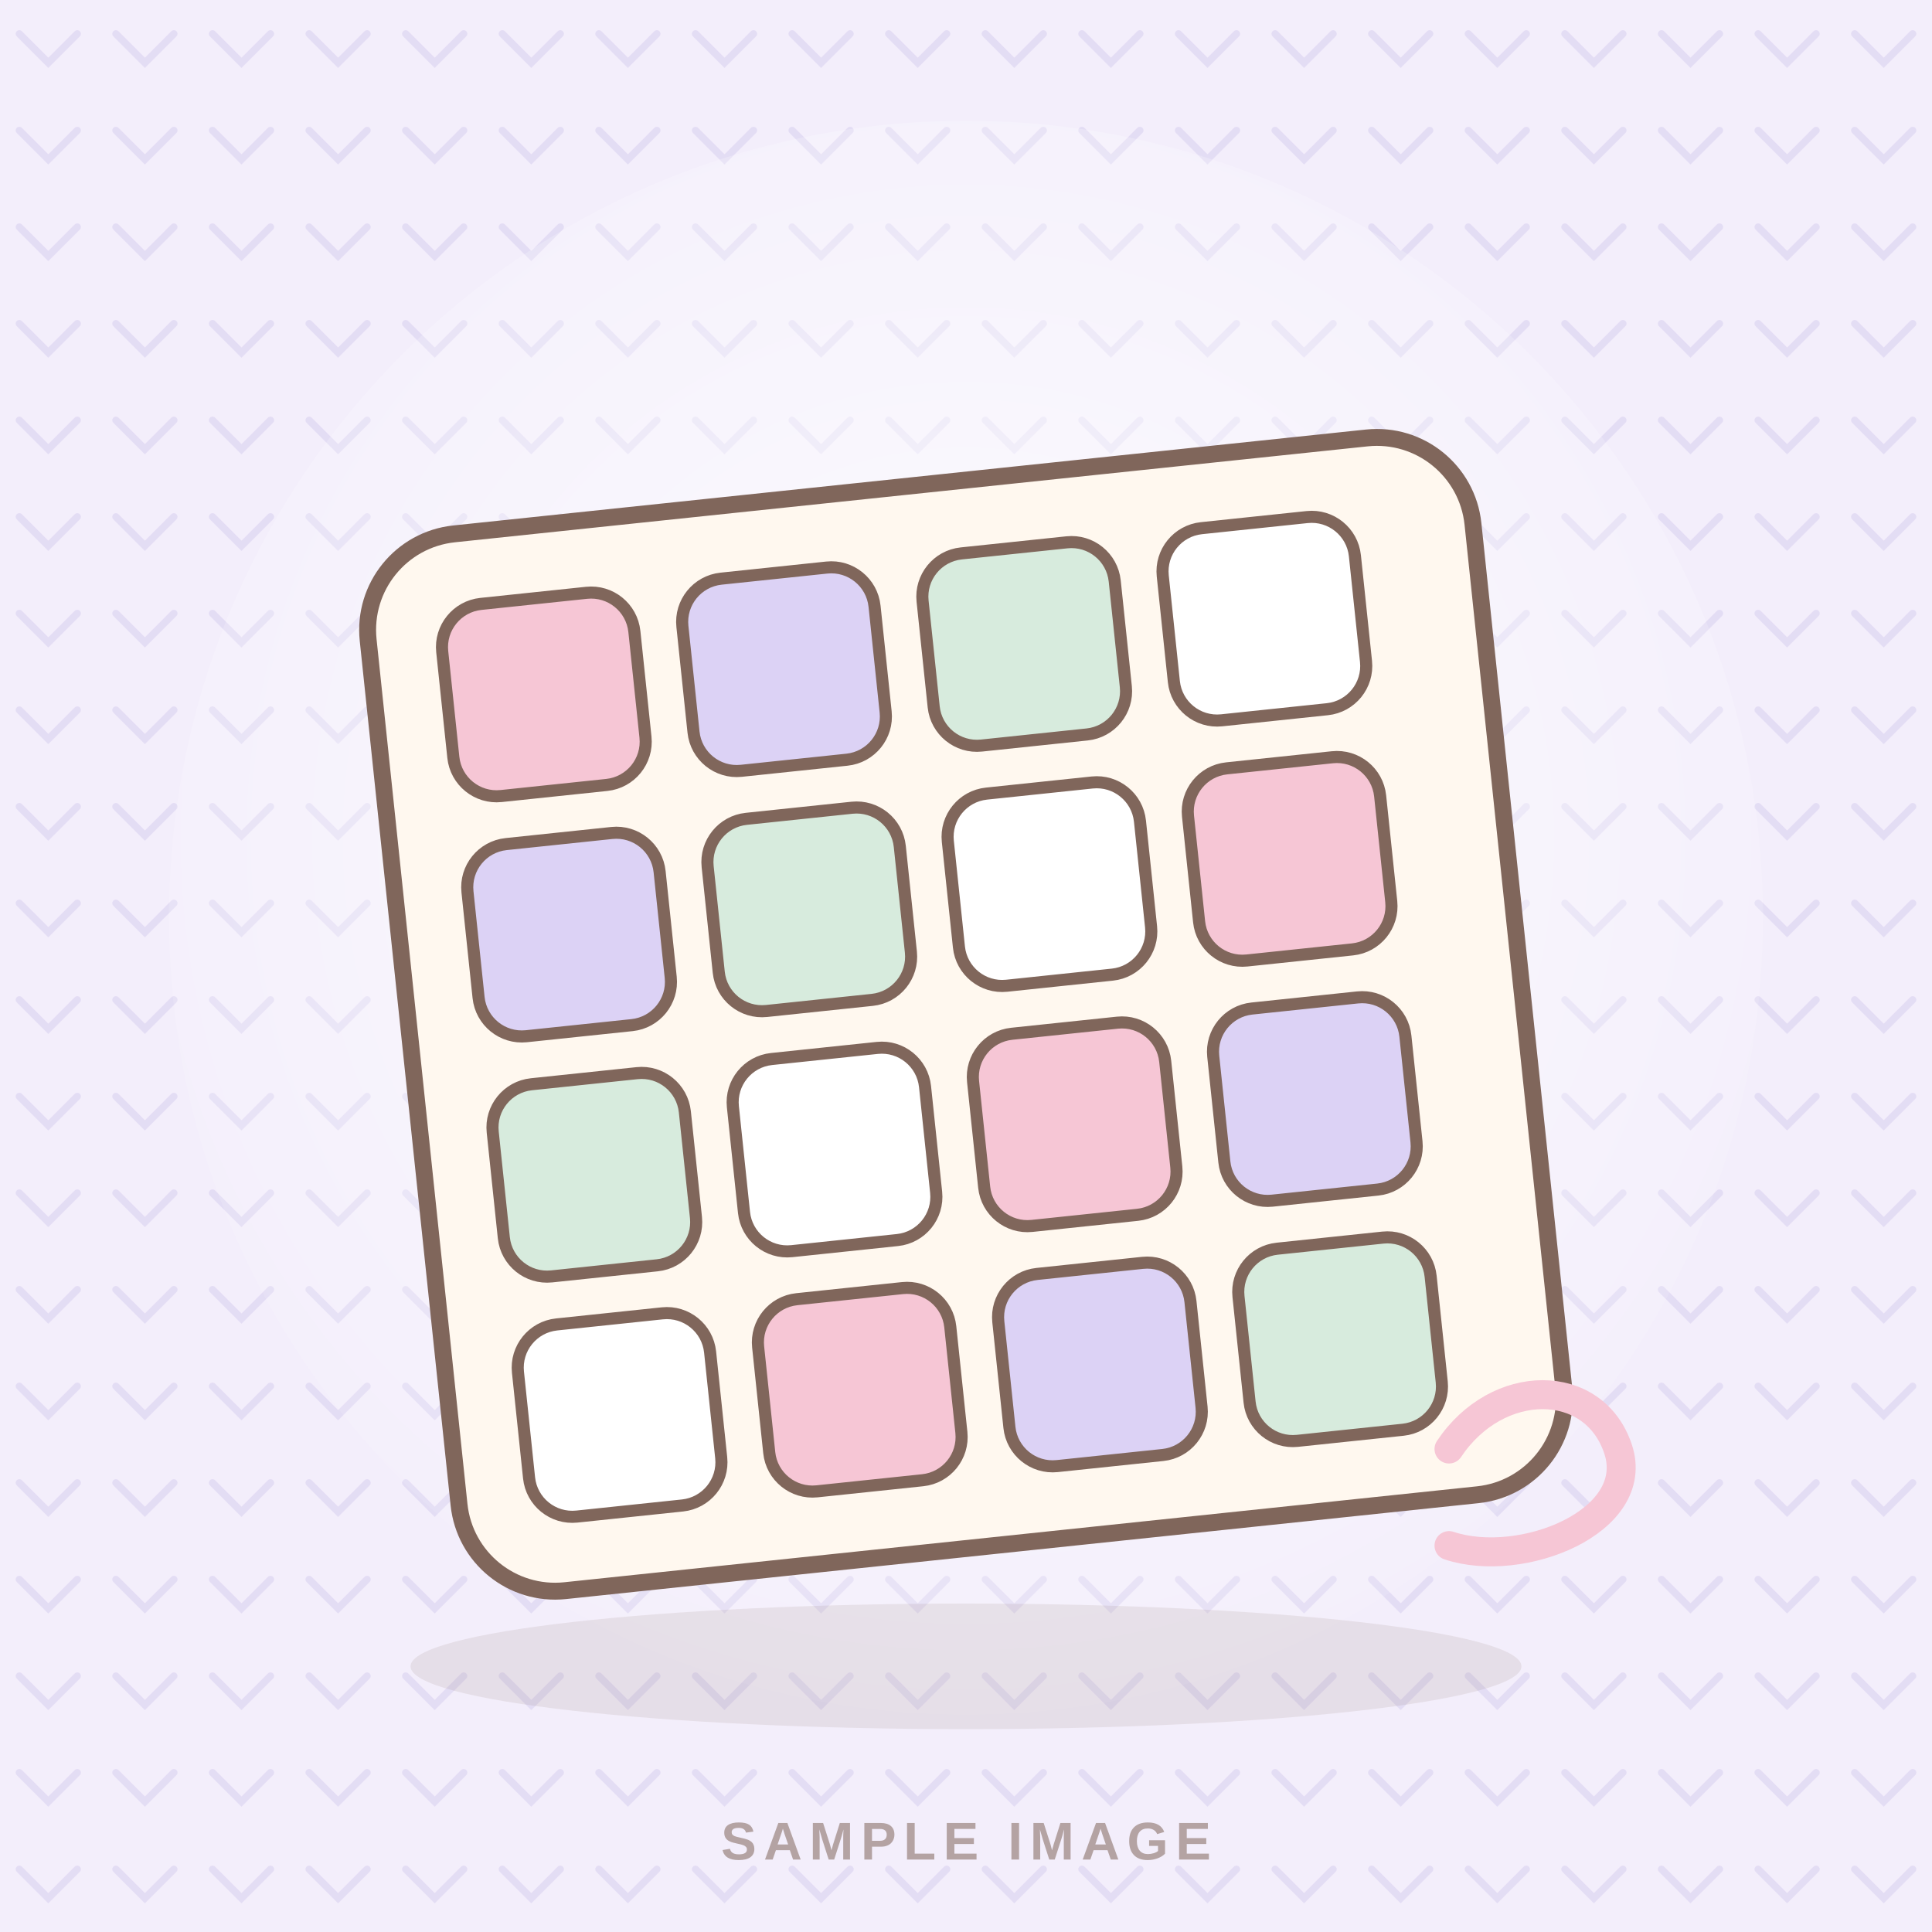
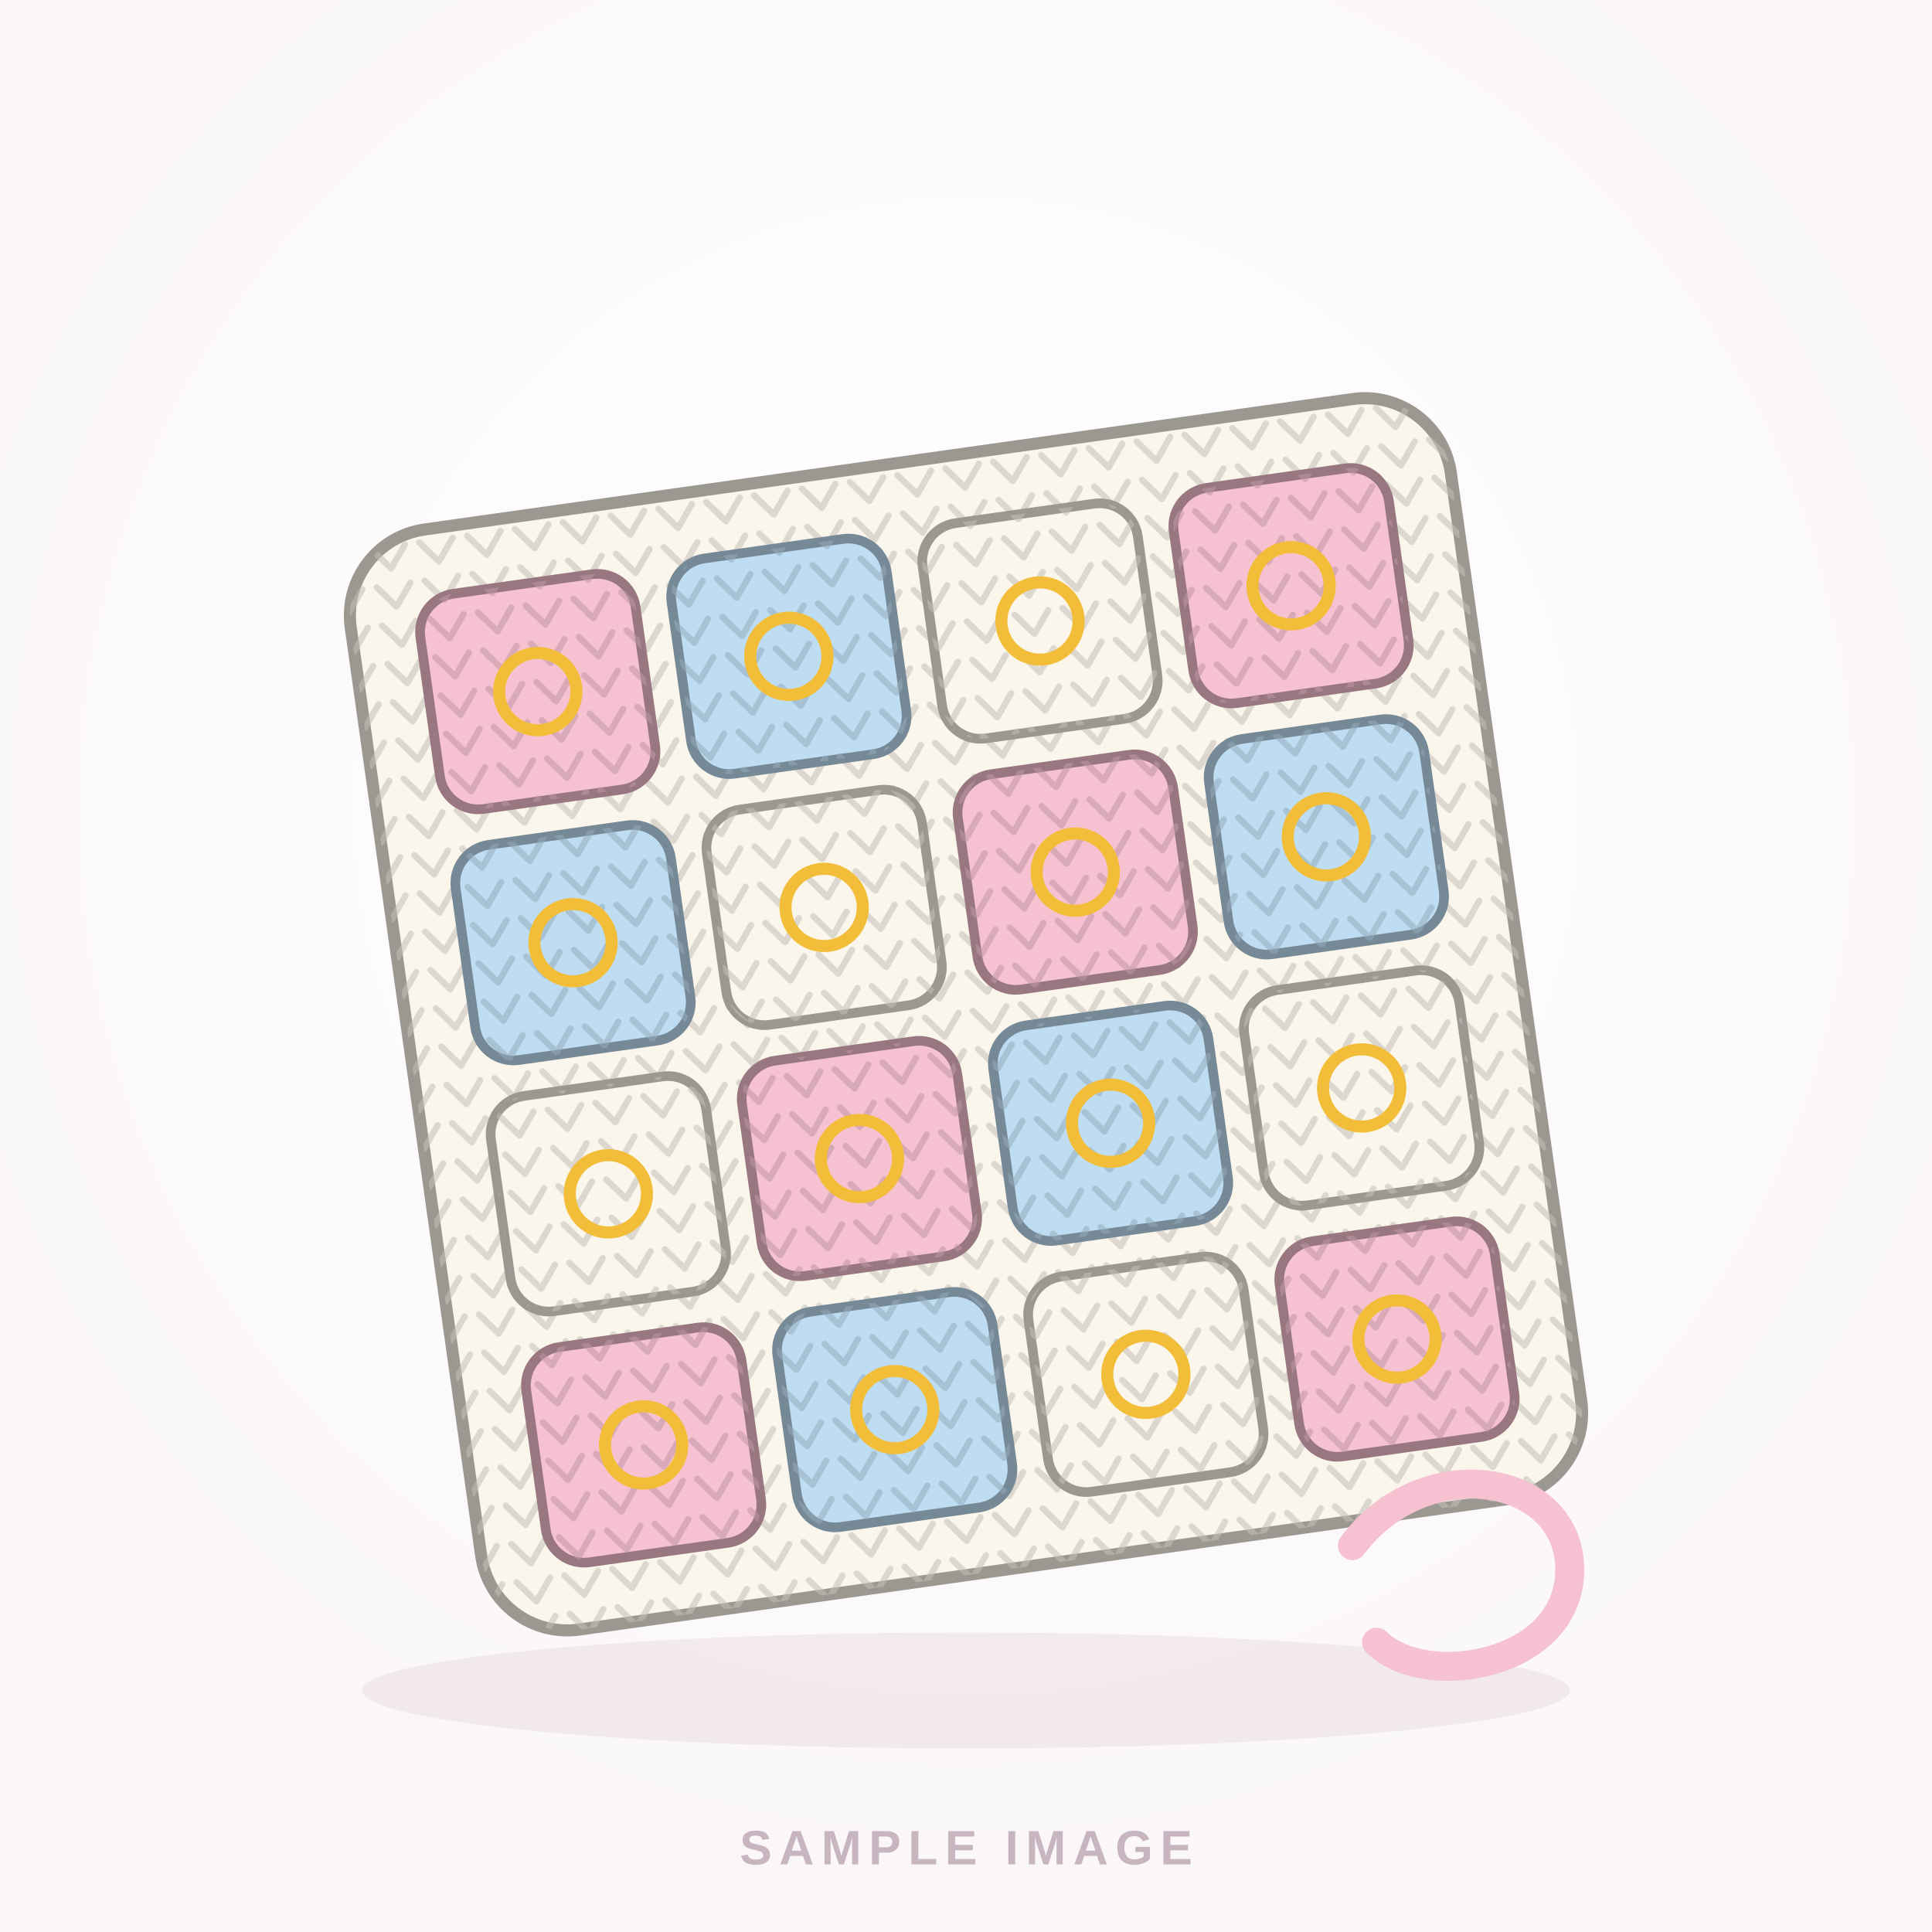
- <svg xmlns="http://www.w3.org/2000/svg" viewBox="0 0 800 800" role="img" aria-label="Crochet baby blanket (placeholder illustration)">
+ <svg xmlns="http://www.w3.org/2000/svg" viewBox="0 0 800 800" role="img" aria-label="Crochet baby blanket (sample illustration)">
  <defs>
-     <pattern id="k" width="40" height="40" patternUnits="userSpaceOnUse">
-       <path d="M8 14 L20 26 L32 14" fill="none" stroke="#C7BCE8" stroke-width="3" stroke-linecap="round" opacity=".35" />
+     <radialGradient id="bg" cx="50%" cy="42%" r="70%">
+       <stop offset="0" stop-color="#FFFFFF" />
+       <stop offset="1" stop-color="#FAF5F7" />
+     </radialGradient>
+     <pattern id="pvFBF6EC" width="20" height="16" patternUnits="userSpaceOnUse">
+       <path d="M3 3 L10 12 L17 3" fill="none" stroke="#C3BFB8" stroke-width="2.6" stroke-linecap="round" stroke-linejoin="round" opacity=".55" />
    </pattern>
-     <radialGradient id="g" cx="50%" cy="45%" r="60%">
-       <stop offset="0" stop-color="#fff" stop-opacity=".85" />
-       <stop offset="1" stop-color="#fff" stop-opacity="0" />
-     </radialGradient>
+     <pattern id="pvF6C1D1" width="20" height="16" patternUnits="userSpaceOnUse">
+       <path d="M3 3 L10 12 L17 3" fill="none" stroke="#BF96A3" stroke-width="2.6" stroke-linecap="round" stroke-linejoin="round" opacity=".55" />
+     </pattern>
+     <pattern id="pvBFDDF2" width="20" height="16" patternUnits="userSpaceOnUse">
+       <path d="M3 3 L10 12 L17 3" fill="none" stroke="#94ACBC" stroke-width="2.6" stroke-linecap="round" stroke-linejoin="round" opacity=".55" />
+     </pattern>
  </defs>
-   <rect width="800" height="800" fill="#F3EEFB" />
-   <rect width="800" height="800" fill="url(#k)" />
-   <circle cx="400" cy="380" r="330" fill="url(#g)" />
-   <ellipse cx="400" cy="690" rx="230" ry="26" fill="#80665B" opacity=".12" />
-   <g stroke="#80665B" stroke-width="7" stroke-linecap="round" stroke-linejoin="round">
-     <g transform="rotate(-6 400 420)">
-       <rect x="170" y="200" width="460" height="440" rx="40" fill="#FFF8EF" />
-       <rect x="200" y="230" width="80" height="80" rx="18" fill="#F6C6D5" stroke-width="5" />
-       <rect x="300" y="230" width="80" height="80" rx="18" fill="#DCD2F5" stroke-width="5" />
-       <rect x="400" y="230" width="80" height="80" rx="18" fill="#D7EBDD" stroke-width="5" />
-       <rect x="500" y="230" width="80" height="80" rx="18" fill="#FFFFFF" stroke-width="5" />
-       <rect x="200" y="330" width="80" height="80" rx="18" fill="#DCD2F5" stroke-width="5" />
-       <rect x="300" y="330" width="80" height="80" rx="18" fill="#D7EBDD" stroke-width="5" />
-       <rect x="400" y="330" width="80" height="80" rx="18" fill="#FFFFFF" stroke-width="5" />
-       <rect x="500" y="330" width="80" height="80" rx="18" fill="#F6C6D5" stroke-width="5" />
-       <rect x="200" y="430" width="80" height="80" rx="18" fill="#D7EBDD" stroke-width="5" />
-       <rect x="300" y="430" width="80" height="80" rx="18" fill="#FFFFFF" stroke-width="5" />
-       <rect x="400" y="430" width="80" height="80" rx="18" fill="#F6C6D5" stroke-width="5" />
-       <rect x="500" y="430" width="80" height="80" rx="18" fill="#DCD2F5" stroke-width="5" />
-       <rect x="200" y="530" width="80" height="80" rx="18" fill="#FFFFFF" stroke-width="5" />
-       <rect x="300" y="530" width="80" height="80" rx="18" fill="#F6C6D5" stroke-width="5" />
-       <rect x="400" y="530" width="80" height="80" rx="18" fill="#DCD2F5" stroke-width="5" />
-       <rect x="500" y="530" width="80" height="80" rx="18" fill="#D7EBDD" stroke-width="5" />
-     </g>
-     <path d="M600 600 c20 -30 60 -30 70 0 c10 30 -40 50 -70 40" fill="none" stroke="#F6C6D5" stroke-width="12" />
+   <rect width="800" height="800" fill="url(#bg)" />
+   <ellipse cx="400" cy="700" rx="250" ry="24" fill="#6D1A46" opacity=".07" />
+   <g transform="rotate(-8 400 420)">
+     <rect x="170" y="190" width="460" height="460" rx="36" fill="#FBF6EC" stroke="#9B9892" stroke-width="5" stroke-linejoin="round" />
+     <rect x="170" y="190" width="460" height="460" rx="36" fill="url(#pvFBF6EC)" />
+     <rect x="198" y="218" width="90" height="90" rx="16" fill="#F6C1D1" stroke="#987781" stroke-width="4" stroke-linejoin="round" />
+     <rect x="198" y="218" width="90" height="90" rx="16" fill="url(#pvF6C1D1)" />
+     <circle cx="243" cy="263" r="16" fill="none" stroke="#F2BE3A" stroke-width="5" />
+     <rect x="303" y="218" width="90" height="90" rx="16" fill="#BFDDF2" stroke="#768996" stroke-width="4" stroke-linejoin="round" />
+     <rect x="303" y="218" width="90" height="90" rx="16" fill="url(#pvBFDDF2)" />
+     <circle cx="348" cy="263" r="16" fill="none" stroke="#F2BE3A" stroke-width="5" />
+     <rect x="408" y="218" width="90" height="90" rx="16" fill="#FBF6EC" stroke="#9B9892" stroke-width="4" stroke-linejoin="round" />
+     <rect x="408" y="218" width="90" height="90" rx="16" fill="url(#pvFBF6EC)" />
+     <circle cx="453" cy="263" r="16" fill="none" stroke="#F2BE3A" stroke-width="5" />
+     <rect x="513" y="218" width="90" height="90" rx="16" fill="#F6C1D1" stroke="#987781" stroke-width="4" stroke-linejoin="round" />
+     <rect x="513" y="218" width="90" height="90" rx="16" fill="url(#pvF6C1D1)" />
+     <circle cx="558" cy="263" r="16" fill="none" stroke="#F2BE3A" stroke-width="5" />
+     <rect x="198" y="323" width="90" height="90" rx="16" fill="#BFDDF2" stroke="#768996" stroke-width="4" stroke-linejoin="round" />
+     <rect x="198" y="323" width="90" height="90" rx="16" fill="url(#pvBFDDF2)" />
+     <circle cx="243" cy="368" r="16" fill="none" stroke="#F2BE3A" stroke-width="5" />
+     <rect x="303" y="323" width="90" height="90" rx="16" fill="#FBF6EC" stroke="#9B9892" stroke-width="4" stroke-linejoin="round" />
+     <rect x="303" y="323" width="90" height="90" rx="16" fill="url(#pvFBF6EC)" />
+     <circle cx="348" cy="368" r="16" fill="none" stroke="#F2BE3A" stroke-width="5" />
+     <rect x="408" y="323" width="90" height="90" rx="16" fill="#F6C1D1" stroke="#987781" stroke-width="4" stroke-linejoin="round" />
+     <rect x="408" y="323" width="90" height="90" rx="16" fill="url(#pvF6C1D1)" />
+     <circle cx="453" cy="368" r="16" fill="none" stroke="#F2BE3A" stroke-width="5" />
+     <rect x="513" y="323" width="90" height="90" rx="16" fill="#BFDDF2" stroke="#768996" stroke-width="4" stroke-linejoin="round" />
+     <rect x="513" y="323" width="90" height="90" rx="16" fill="url(#pvBFDDF2)" />
+     <circle cx="558" cy="368" r="16" fill="none" stroke="#F2BE3A" stroke-width="5" />
+     <rect x="198" y="428" width="90" height="90" rx="16" fill="#FBF6EC" stroke="#9B9892" stroke-width="4" stroke-linejoin="round" />
+     <rect x="198" y="428" width="90" height="90" rx="16" fill="url(#pvFBF6EC)" />
+     <circle cx="243" cy="473" r="16" fill="none" stroke="#F2BE3A" stroke-width="5" />
+     <rect x="303" y="428" width="90" height="90" rx="16" fill="#F6C1D1" stroke="#987781" stroke-width="4" stroke-linejoin="round" />
+     <rect x="303" y="428" width="90" height="90" rx="16" fill="url(#pvF6C1D1)" />
+     <circle cx="348" cy="473" r="16" fill="none" stroke="#F2BE3A" stroke-width="5" />
+     <rect x="408" y="428" width="90" height="90" rx="16" fill="#BFDDF2" stroke="#768996" stroke-width="4" stroke-linejoin="round" />
+     <rect x="408" y="428" width="90" height="90" rx="16" fill="url(#pvBFDDF2)" />
+     <circle cx="453" cy="473" r="16" fill="none" stroke="#F2BE3A" stroke-width="5" />
+     <rect x="513" y="428" width="90" height="90" rx="16" fill="#FBF6EC" stroke="#9B9892" stroke-width="4" stroke-linejoin="round" />
+     <rect x="513" y="428" width="90" height="90" rx="16" fill="url(#pvFBF6EC)" />
+     <circle cx="558" cy="473" r="16" fill="none" stroke="#F2BE3A" stroke-width="5" />
+     <rect x="198" y="533" width="90" height="90" rx="16" fill="#F6C1D1" stroke="#987781" stroke-width="4" stroke-linejoin="round" />
+     <rect x="198" y="533" width="90" height="90" rx="16" fill="url(#pvF6C1D1)" />
+     <circle cx="243" cy="578" r="16" fill="none" stroke="#F2BE3A" stroke-width="5" />
+     <rect x="303" y="533" width="90" height="90" rx="16" fill="#BFDDF2" stroke="#768996" stroke-width="4" stroke-linejoin="round" />
+     <rect x="303" y="533" width="90" height="90" rx="16" fill="url(#pvBFDDF2)" />
+     <circle cx="348" cy="578" r="16" fill="none" stroke="#F2BE3A" stroke-width="5" />
+     <rect x="408" y="533" width="90" height="90" rx="16" fill="#FBF6EC" stroke="#9B9892" stroke-width="4" stroke-linejoin="round" />
+     <rect x="408" y="533" width="90" height="90" rx="16" fill="url(#pvFBF6EC)" />
+     <circle cx="453" cy="578" r="16" fill="none" stroke="#F2BE3A" stroke-width="5" />
+     <rect x="513" y="533" width="90" height="90" rx="16" fill="#F6C1D1" stroke="#987781" stroke-width="4" stroke-linejoin="round" />
+     <rect x="513" y="533" width="90" height="90" rx="16" fill="url(#pvF6C1D1)" />
+     <circle cx="558" cy="578" r="16" fill="none" stroke="#F2BE3A" stroke-width="5" />
  </g>
-   <text x="400" y="770" text-anchor="middle" font-family="Nunito,Arial,sans-serif" font-size="22" font-weight="700" fill="#80665B" opacity=".55" stroke="none" letter-spacing="3">SAMPLE IMAGE</text>
+   <path d="M560 640 c30 -40 90 -30 90 10 c0 40 -60 50 -80 30" fill="none" stroke="#F6C1D1" stroke-width="12" stroke-linecap="round" />
+   <text x="400" y="772" text-anchor="middle" font-family="Nunito,Arial,sans-serif" font-size="20" font-weight="700" fill="#C7B6BF" letter-spacing="3">SAMPLE IMAGE</text>
</svg>
